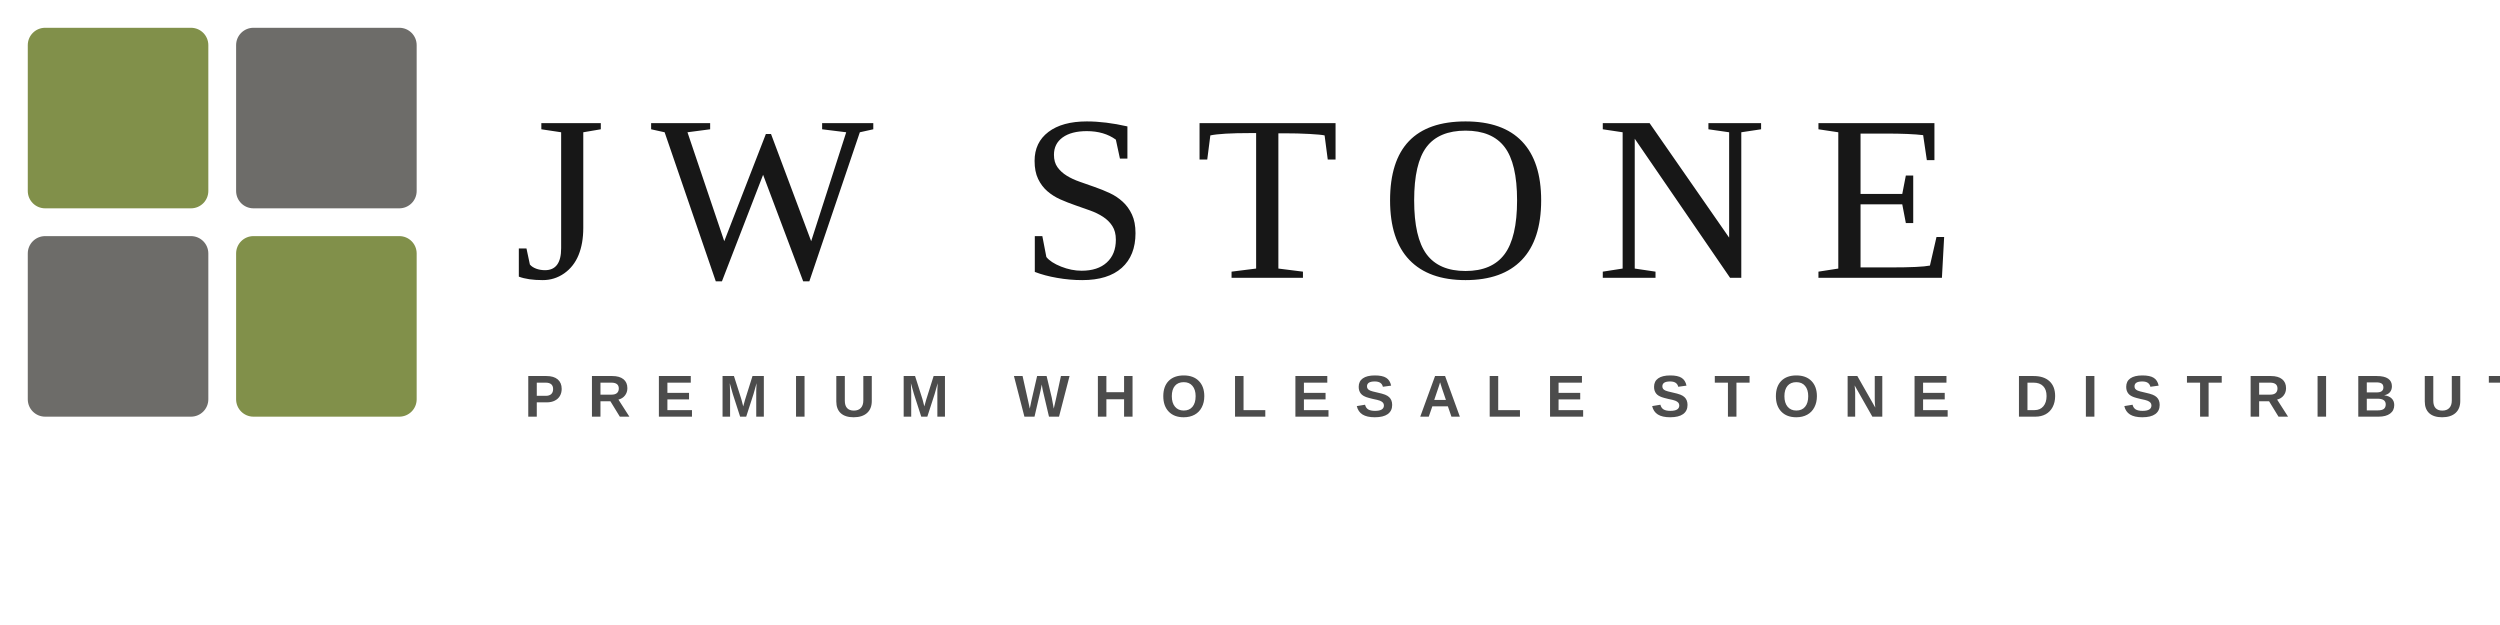
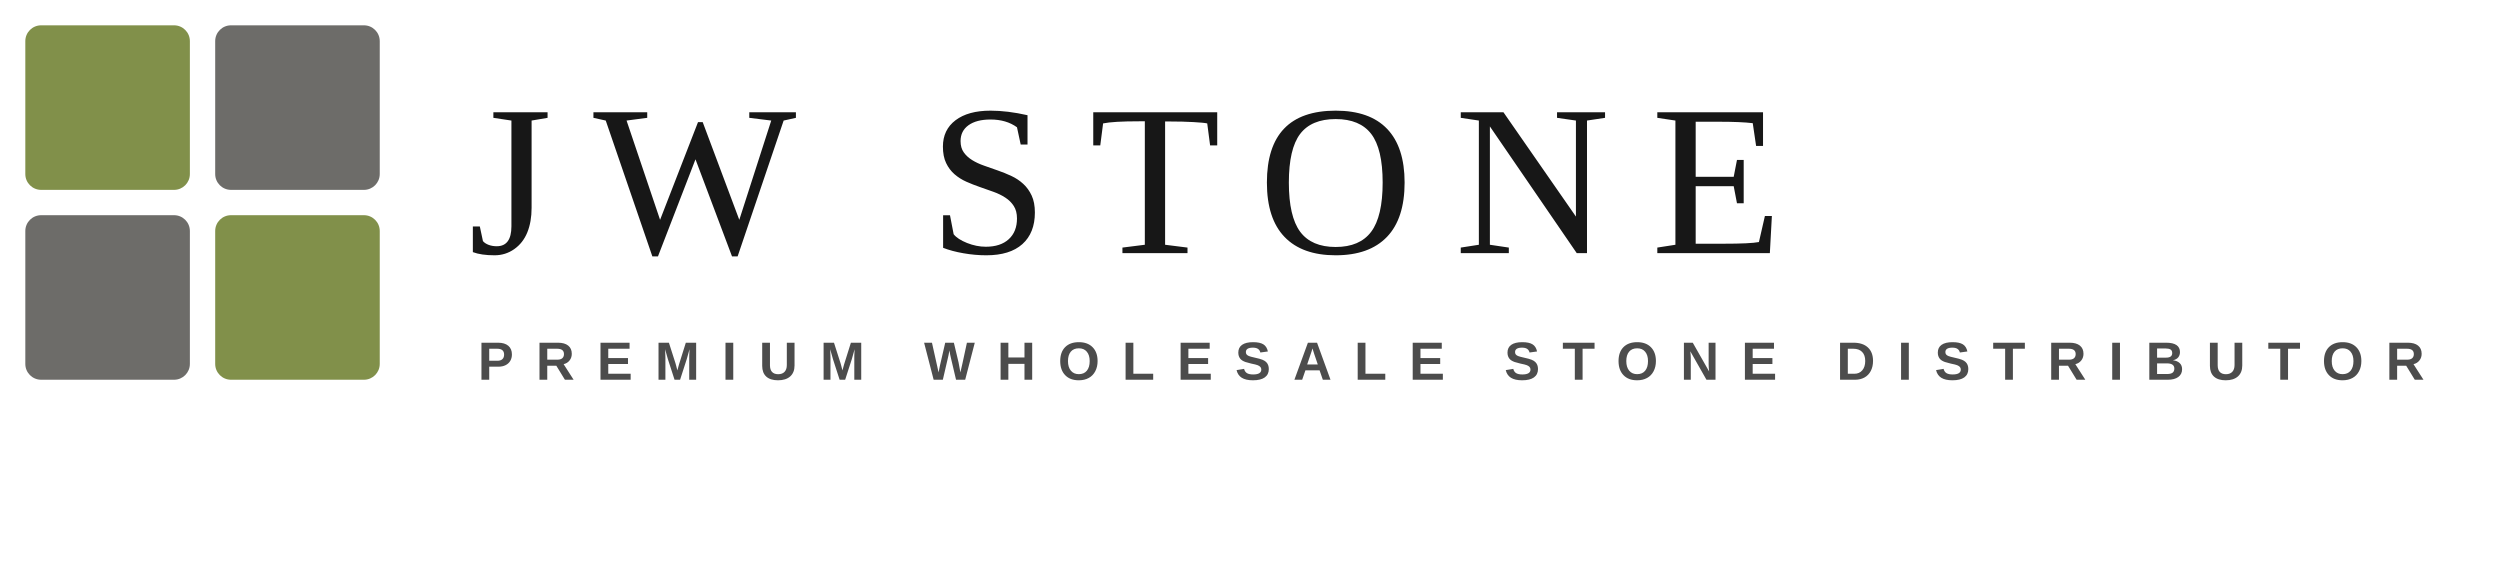
- <svg xmlns="http://www.w3.org/2000/svg" viewBox="0 0 720 180" role="img" aria-labelledby="title desc">
+ <svg xmlns="http://www.w3.org/2000/svg" viewBox="0 0 790 180" role="img" aria-labelledby="title desc">
  <g transform="translate(8 8)">
    <rect x="0" y="0" width="52" height="52" rx="5" fill="#81904a" />
    <rect x="60" y="0" width="52" height="52" rx="5" fill="#6d6c69" />
    <rect x="0" y="60" width="52" height="52" rx="5" fill="#6d6c69" />
    <rect x="60" y="60" width="52" height="52" rx="5" fill="#81904a" />
  </g>
  <text x="148" y="80" fill="#171717" font-family="Georgia, 'Times New Roman', serif" font-size="68" letter-spacing="13">JW STONE</text>
  <text x="151" y="120" fill="#4c4c4c" font-family="Arial, Helvetica, sans-serif" font-size="17" font-weight="700" letter-spacing="7">PREMIUM WHOLESALE STONE DISTRIBUTOR</text>
</svg>
